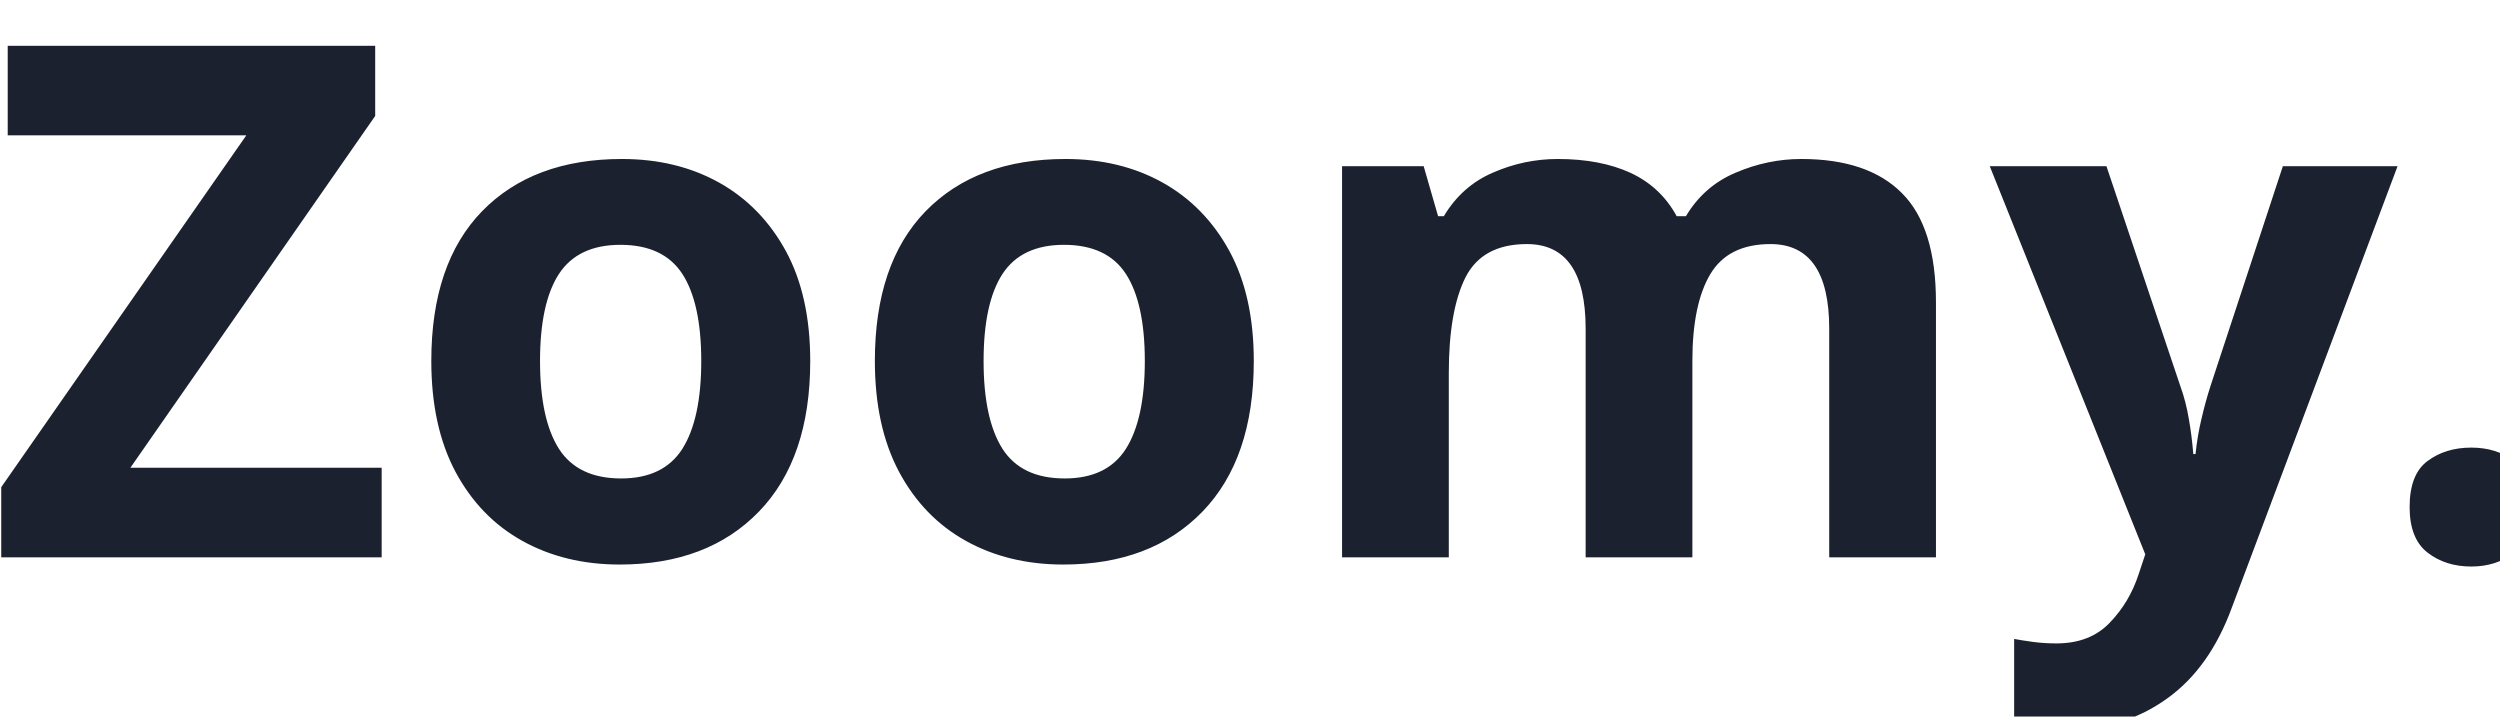
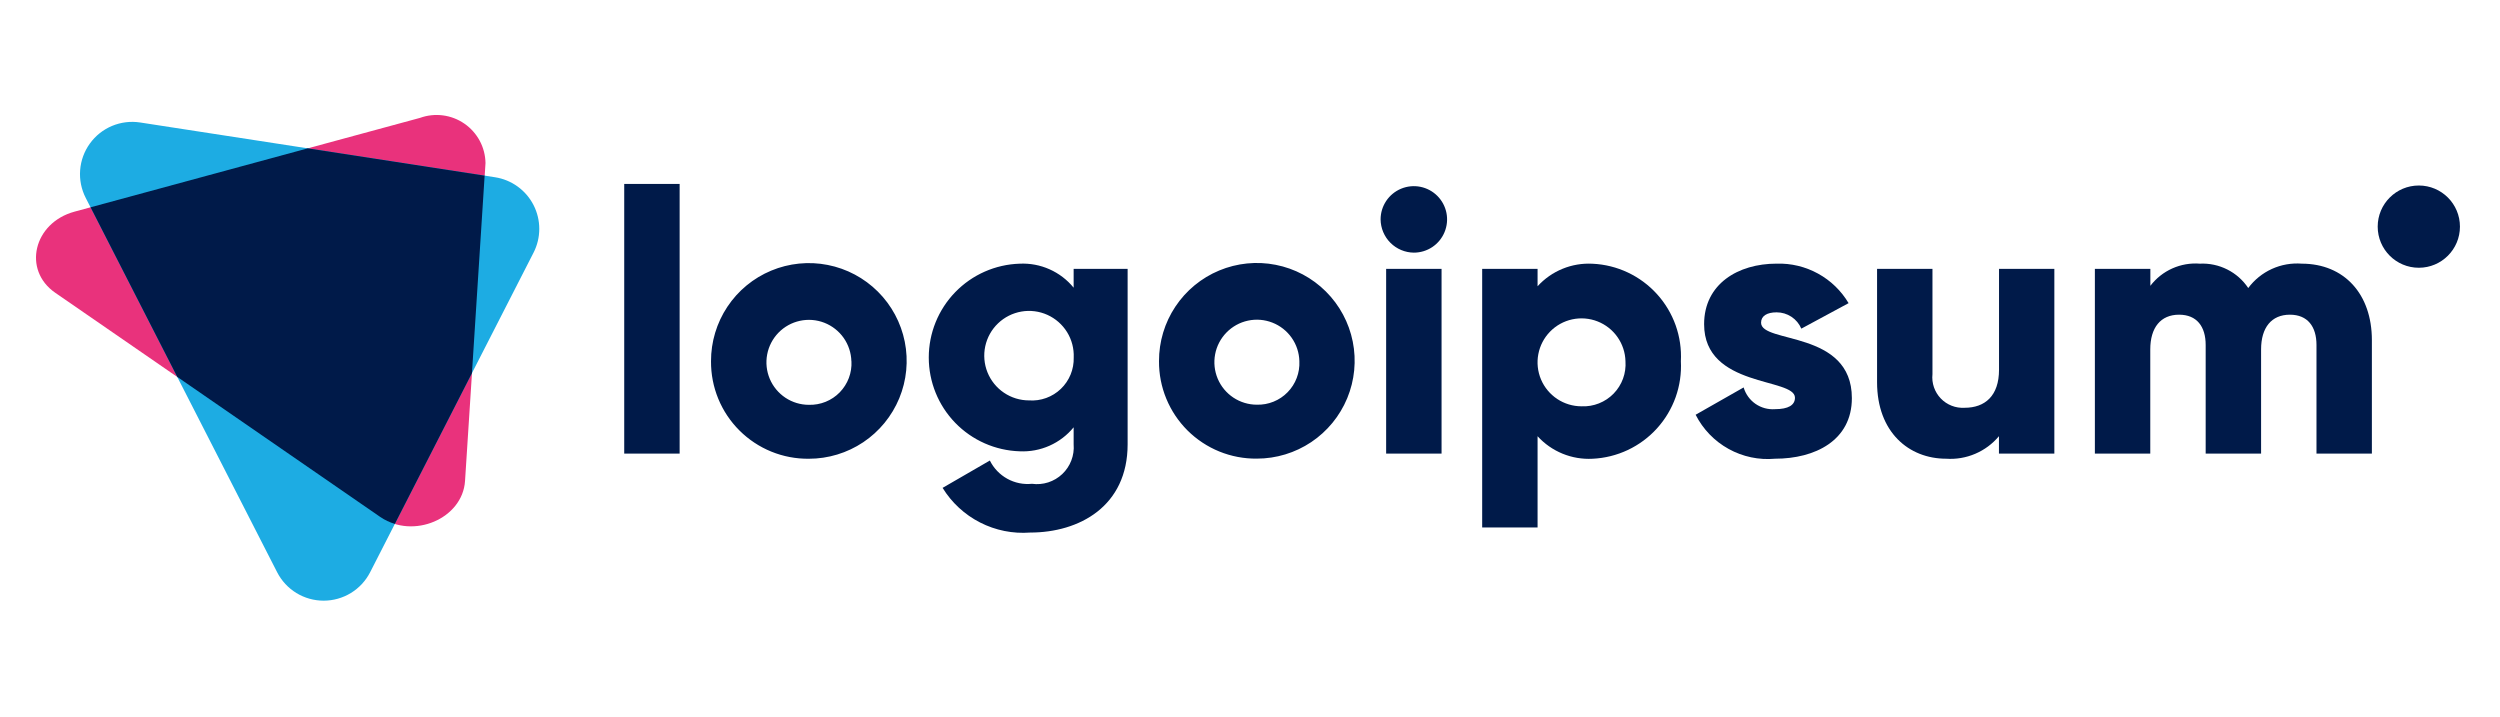
- <svg xmlns="http://www.w3.org/2000/svg" width="157" height="45" viewBox="0 0 157 45">
-   <defs>
-     <clipPath id="clip-Custom_Size_1">
-       <rect width="157" height="45" />
-     </clipPath>
-   </defs>
-   <g id="Custom_Size_1" data-name="Custom Size – 1" clip-path="url(#clip-Custom_Size_1)">
-     <text id="Zoomy." transform="translate(-1 35)" fill="#1b212f" font-size="45" font-family="Manrope-Bold, Manrope" font-weight="700">
-       <tspan x="0" y="0">Zoomy.</tspan>
-     </text>
-   </g>
+ <svg xmlns="http://www.w3.org/2000/svg" id="logo-12" width="157" height="45" viewBox="0 0 138 30" fill="none">
+   <path d="M20.99 23.759L3.05 11.384C1.232 10.13 1.85 7.519 4.117 6.905L23.184 1.73C23.588 1.584 24.021 1.537 24.447 1.592C24.872 1.647 25.279 1.803 25.633 2.047C25.986 2.29 26.276 2.615 26.48 2.993C26.683 3.371 26.792 3.793 26.8 4.222L25.67 21.771C25.536 23.854 22.808 25.013 20.99 23.759Z" class="ccompli2" fill="#E9327C" />
+   <path d="M15.3 26.814L4.731 6.145C4.489 5.672 4.383 5.142 4.424 4.612C4.464 4.083 4.651 3.575 4.962 3.145C5.273 2.714 5.696 2.378 6.186 2.173C6.676 1.969 7.213 1.903 7.738 1.984L27.325 5.007C27.776 5.077 28.204 5.252 28.574 5.52C28.944 5.787 29.245 6.138 29.452 6.544C29.66 6.951 29.768 7.4 29.768 7.857C29.768 8.313 29.66 8.763 29.452 9.169L20.429 26.815C20.187 27.287 19.819 27.682 19.367 27.958C18.914 28.234 18.394 28.38 17.864 28.38C17.334 28.38 16.814 28.234 16.362 27.958C15.909 27.681 15.542 27.286 15.3 26.814V26.814Z" class="ccompli1" fill="#1DACE3" />
+   <path d="M26.752 4.918L16.988 3.411L5 6.666L9.785 16.027L20.99 23.759C21.237 23.928 21.509 24.057 21.796 24.142L26.052 15.819L26.752 4.918Z" class="ccustom" fill="#001A49" />
+   <path d="M76.209 7.334C76.209 6.971 76.317 6.616 76.518 6.315C76.72 6.013 77.007 5.778 77.342 5.639C77.677 5.5 78.046 5.463 78.402 5.534C78.758 5.605 79.085 5.78 79.341 6.036C79.598 6.293 79.773 6.62 79.844 6.976C79.915 7.332 79.878 7.701 79.739 8.036C79.6 8.372 79.365 8.658 79.064 8.86C78.762 9.061 78.407 9.169 78.044 9.169C77.559 9.164 77.095 8.969 76.752 8.626C76.409 8.283 76.214 7.819 76.209 7.334V7.334ZM76.515 10.066H79.574V20.26H76.515V10.066Z" class="ccustom" fill="#001A49" />
+   <path d="M92.784 15.163C92.82 15.837 92.721 16.511 92.496 17.147C92.269 17.782 91.92 18.367 91.467 18.868C91.015 19.368 90.467 19.774 89.857 20.062C89.247 20.35 88.586 20.514 87.912 20.546C87.345 20.577 86.778 20.481 86.253 20.266C85.727 20.051 85.256 19.722 84.874 19.302V24.338H81.816V10.066H84.874V11.024C85.257 10.604 85.728 10.275 86.253 10.06C86.778 9.845 87.345 9.75 87.912 9.781C88.586 9.812 89.247 9.977 89.857 10.265C90.467 10.553 91.014 10.959 91.467 11.459C91.92 11.959 92.269 12.544 92.496 13.179C92.721 13.815 92.82 14.489 92.784 15.163ZM89.726 15.163C89.714 14.686 89.561 14.223 89.287 13.832C89.014 13.441 88.63 13.139 88.186 12.965C87.742 12.79 87.255 12.751 86.789 12.851C86.322 12.952 85.895 13.188 85.562 13.53C85.229 13.871 85.004 14.304 84.915 14.773C84.826 15.242 84.878 15.727 85.063 16.167C85.249 16.607 85.56 16.982 85.958 17.246C86.356 17.51 86.823 17.651 87.3 17.651C87.628 17.666 87.955 17.611 88.26 17.49C88.565 17.37 88.842 17.186 89.071 16.951C89.3 16.716 89.477 16.435 89.59 16.127C89.703 15.819 89.749 15.49 89.726 15.163V15.163Z" class="ccustom" fill="#001A49" />
+   <path d="M102.223 17.2C102.223 19.545 100.184 20.544 97.982 20.544C97.093 20.625 96.199 20.436 95.418 20.003C94.636 19.571 94.003 18.914 93.599 18.117L96.249 16.609C96.357 16.977 96.588 17.297 96.903 17.516C97.219 17.734 97.6 17.838 97.982 17.809C98.716 17.809 99.082 17.584 99.082 17.177C99.082 16.055 94.067 16.647 94.067 13.119C94.067 10.897 95.942 9.776 98.067 9.776C98.864 9.751 99.653 9.94 100.352 10.324C101.052 10.707 101.635 11.271 102.042 11.957L99.433 13.364C99.319 13.096 99.129 12.868 98.886 12.708C98.643 12.548 98.358 12.463 98.067 12.464C97.537 12.464 97.211 12.664 97.211 13.035C97.208 14.205 102.223 13.43 102.223 17.2Z" class="ccustom" fill="#001A49" />
+   <path d="M113.4 10.066V20.26H110.342V19.3C109.989 19.723 109.54 20.056 109.033 20.272C108.527 20.489 107.976 20.582 107.426 20.544C105.367 20.544 103.614 19.076 103.614 16.323V10.066H106.672V15.877C106.646 16.12 106.674 16.366 106.753 16.597C106.832 16.828 106.96 17.039 107.129 17.216C107.298 17.393 107.503 17.53 107.73 17.619C107.958 17.709 108.202 17.747 108.446 17.732C109.567 17.732 110.346 17.08 110.346 15.632V10.066H113.4Z" class="ccustom" fill="#001A49" />
+   <path d="M130.928 14V20.26H127.87V14.266C127.87 13.247 127.38 12.594 126.402 12.594C125.382 12.594 124.812 13.308 124.812 14.511V20.26H121.753V14.266C121.753 13.247 121.264 12.594 120.285 12.594C119.266 12.594 118.695 13.308 118.695 14.511V20.26H115.637V10.066H118.7V11C119.017 10.584 119.433 10.254 119.91 10.041C120.387 9.827 120.911 9.736 121.432 9.777C121.955 9.751 122.477 9.862 122.945 10.098C123.413 10.333 123.812 10.686 124.103 11.122C124.442 10.666 124.891 10.303 125.408 10.068C125.925 9.833 126.494 9.733 127.06 9.777C129.4 9.781 130.928 11.452 130.928 14Z" class="ccustom" fill="#001A49" />
+   <path d="M133.519 10.003C134.773 10.003 135.789 8.987 135.789 7.733C135.789 6.479 134.773 5.463 133.519 5.463C132.265 5.463 131.249 6.479 131.249 7.733C131.249 8.987 132.265 10.003 133.519 10.003Z" class="ccustom" fill="#001A49" />
+   <path d="M34.457 5.377H37.516V20.26H34.457V5.377ZM39.248 15.163C39.245 14.094 39.559 13.049 40.15 12.158C40.741 11.268 41.583 10.573 42.57 10.162C43.556 9.751 44.642 9.641 45.691 9.848C46.74 10.054 47.703 10.567 48.46 11.322C49.217 12.076 49.733 13.038 49.943 14.086C50.153 15.134 50.047 16.221 49.639 17.209C49.23 18.196 48.538 19.041 47.65 19.635C46.761 20.229 45.717 20.546 44.648 20.546C43.938 20.553 43.234 20.42 42.577 20.152C41.919 19.884 41.322 19.488 40.819 18.987C40.316 18.486 39.918 17.89 39.648 17.233C39.379 16.577 39.243 15.873 39.248 15.163V15.163ZM46.996 15.163C46.984 14.702 46.836 14.255 46.572 13.877C46.307 13.5 45.936 13.209 45.507 13.04C45.078 12.872 44.608 12.834 44.157 12.932C43.706 13.029 43.294 13.257 42.972 13.587C42.651 13.918 42.433 14.335 42.348 14.788C42.262 15.242 42.312 15.71 42.491 16.135C42.67 16.56 42.971 16.922 43.355 17.178C43.739 17.433 44.19 17.569 44.651 17.569C44.967 17.578 45.281 17.521 45.574 17.403C45.867 17.285 46.132 17.107 46.353 16.881C46.573 16.654 46.745 16.385 46.856 16.09C46.968 15.794 47.017 15.478 47 15.163H46.996ZM62.245 10.063V19.748C62.245 23.173 59.574 24.62 56.863 24.62C55.909 24.692 54.953 24.5 54.101 24.065C53.248 23.63 52.532 22.968 52.031 22.153L54.64 20.644C54.851 21.069 55.186 21.42 55.602 21.65C56.017 21.88 56.493 21.977 56.965 21.929C57.267 21.97 57.573 21.943 57.863 21.85C58.153 21.756 58.417 21.599 58.638 21.39C58.859 21.181 59.03 20.925 59.138 20.64C59.247 20.356 59.29 20.051 59.265 19.748V18.81C58.907 19.248 58.451 19.596 57.934 19.826C57.417 20.056 56.853 20.162 56.288 20.135C54.943 20.093 53.666 19.529 52.729 18.563C51.792 17.596 51.268 16.303 51.268 14.957C51.268 13.61 51.792 12.317 52.729 11.35C53.666 10.384 54.943 9.82 56.288 9.778C56.853 9.751 57.417 9.857 57.934 10.087C58.451 10.317 58.907 10.665 59.265 11.103V10.063H62.245ZM59.269 14.956C59.289 14.464 59.162 13.976 58.903 13.557C58.644 13.138 58.265 12.806 57.816 12.603C57.367 12.401 56.867 12.337 56.382 12.421C55.896 12.505 55.447 12.732 55.091 13.073C54.735 13.414 54.49 13.854 54.386 14.335C54.283 14.817 54.325 15.319 54.509 15.776C54.693 16.233 55.009 16.625 55.418 16.901C55.826 17.177 56.307 17.325 56.8 17.325C57.121 17.348 57.444 17.303 57.747 17.193C58.05 17.084 58.326 16.912 58.559 16.689C58.791 16.466 58.975 16.197 59.097 15.899C59.219 15.601 59.278 15.281 59.269 14.959V14.956ZM63.977 15.156C63.974 14.087 64.287 13.041 64.879 12.151C65.47 11.261 66.312 10.566 67.299 10.155C68.285 9.744 69.371 9.634 70.42 9.841C71.469 10.047 72.432 10.56 73.189 11.315C73.946 12.069 74.462 13.031 74.672 14.079C74.882 15.127 74.776 16.214 74.368 17.201C73.959 18.189 73.267 19.034 72.379 19.628C71.49 20.222 70.446 20.539 69.377 20.539C68.668 20.547 67.964 20.413 67.307 20.146C66.65 19.878 66.053 19.483 65.55 18.983C65.048 18.482 64.65 17.887 64.38 17.231C64.109 16.575 63.973 15.872 63.977 15.163V15.156ZM71.725 15.156C71.713 14.695 71.566 14.247 71.301 13.869C71.036 13.491 70.665 13.2 70.236 13.032C69.806 12.863 69.336 12.825 68.885 12.923C68.434 13.02 68.022 13.248 67.7 13.579C67.378 13.909 67.16 14.327 67.075 14.78C66.989 15.234 67.039 15.703 67.218 16.128C67.398 16.553 67.698 16.916 68.083 17.171C68.467 17.426 68.919 17.562 69.38 17.562C69.695 17.57 70.008 17.514 70.3 17.395C70.592 17.277 70.856 17.1 71.076 16.874C71.296 16.649 71.468 16.381 71.579 16.086C71.691 15.792 71.741 15.477 71.725 15.163V15.156Z" class="ccustom" fill="#001A49" />
</svg>
